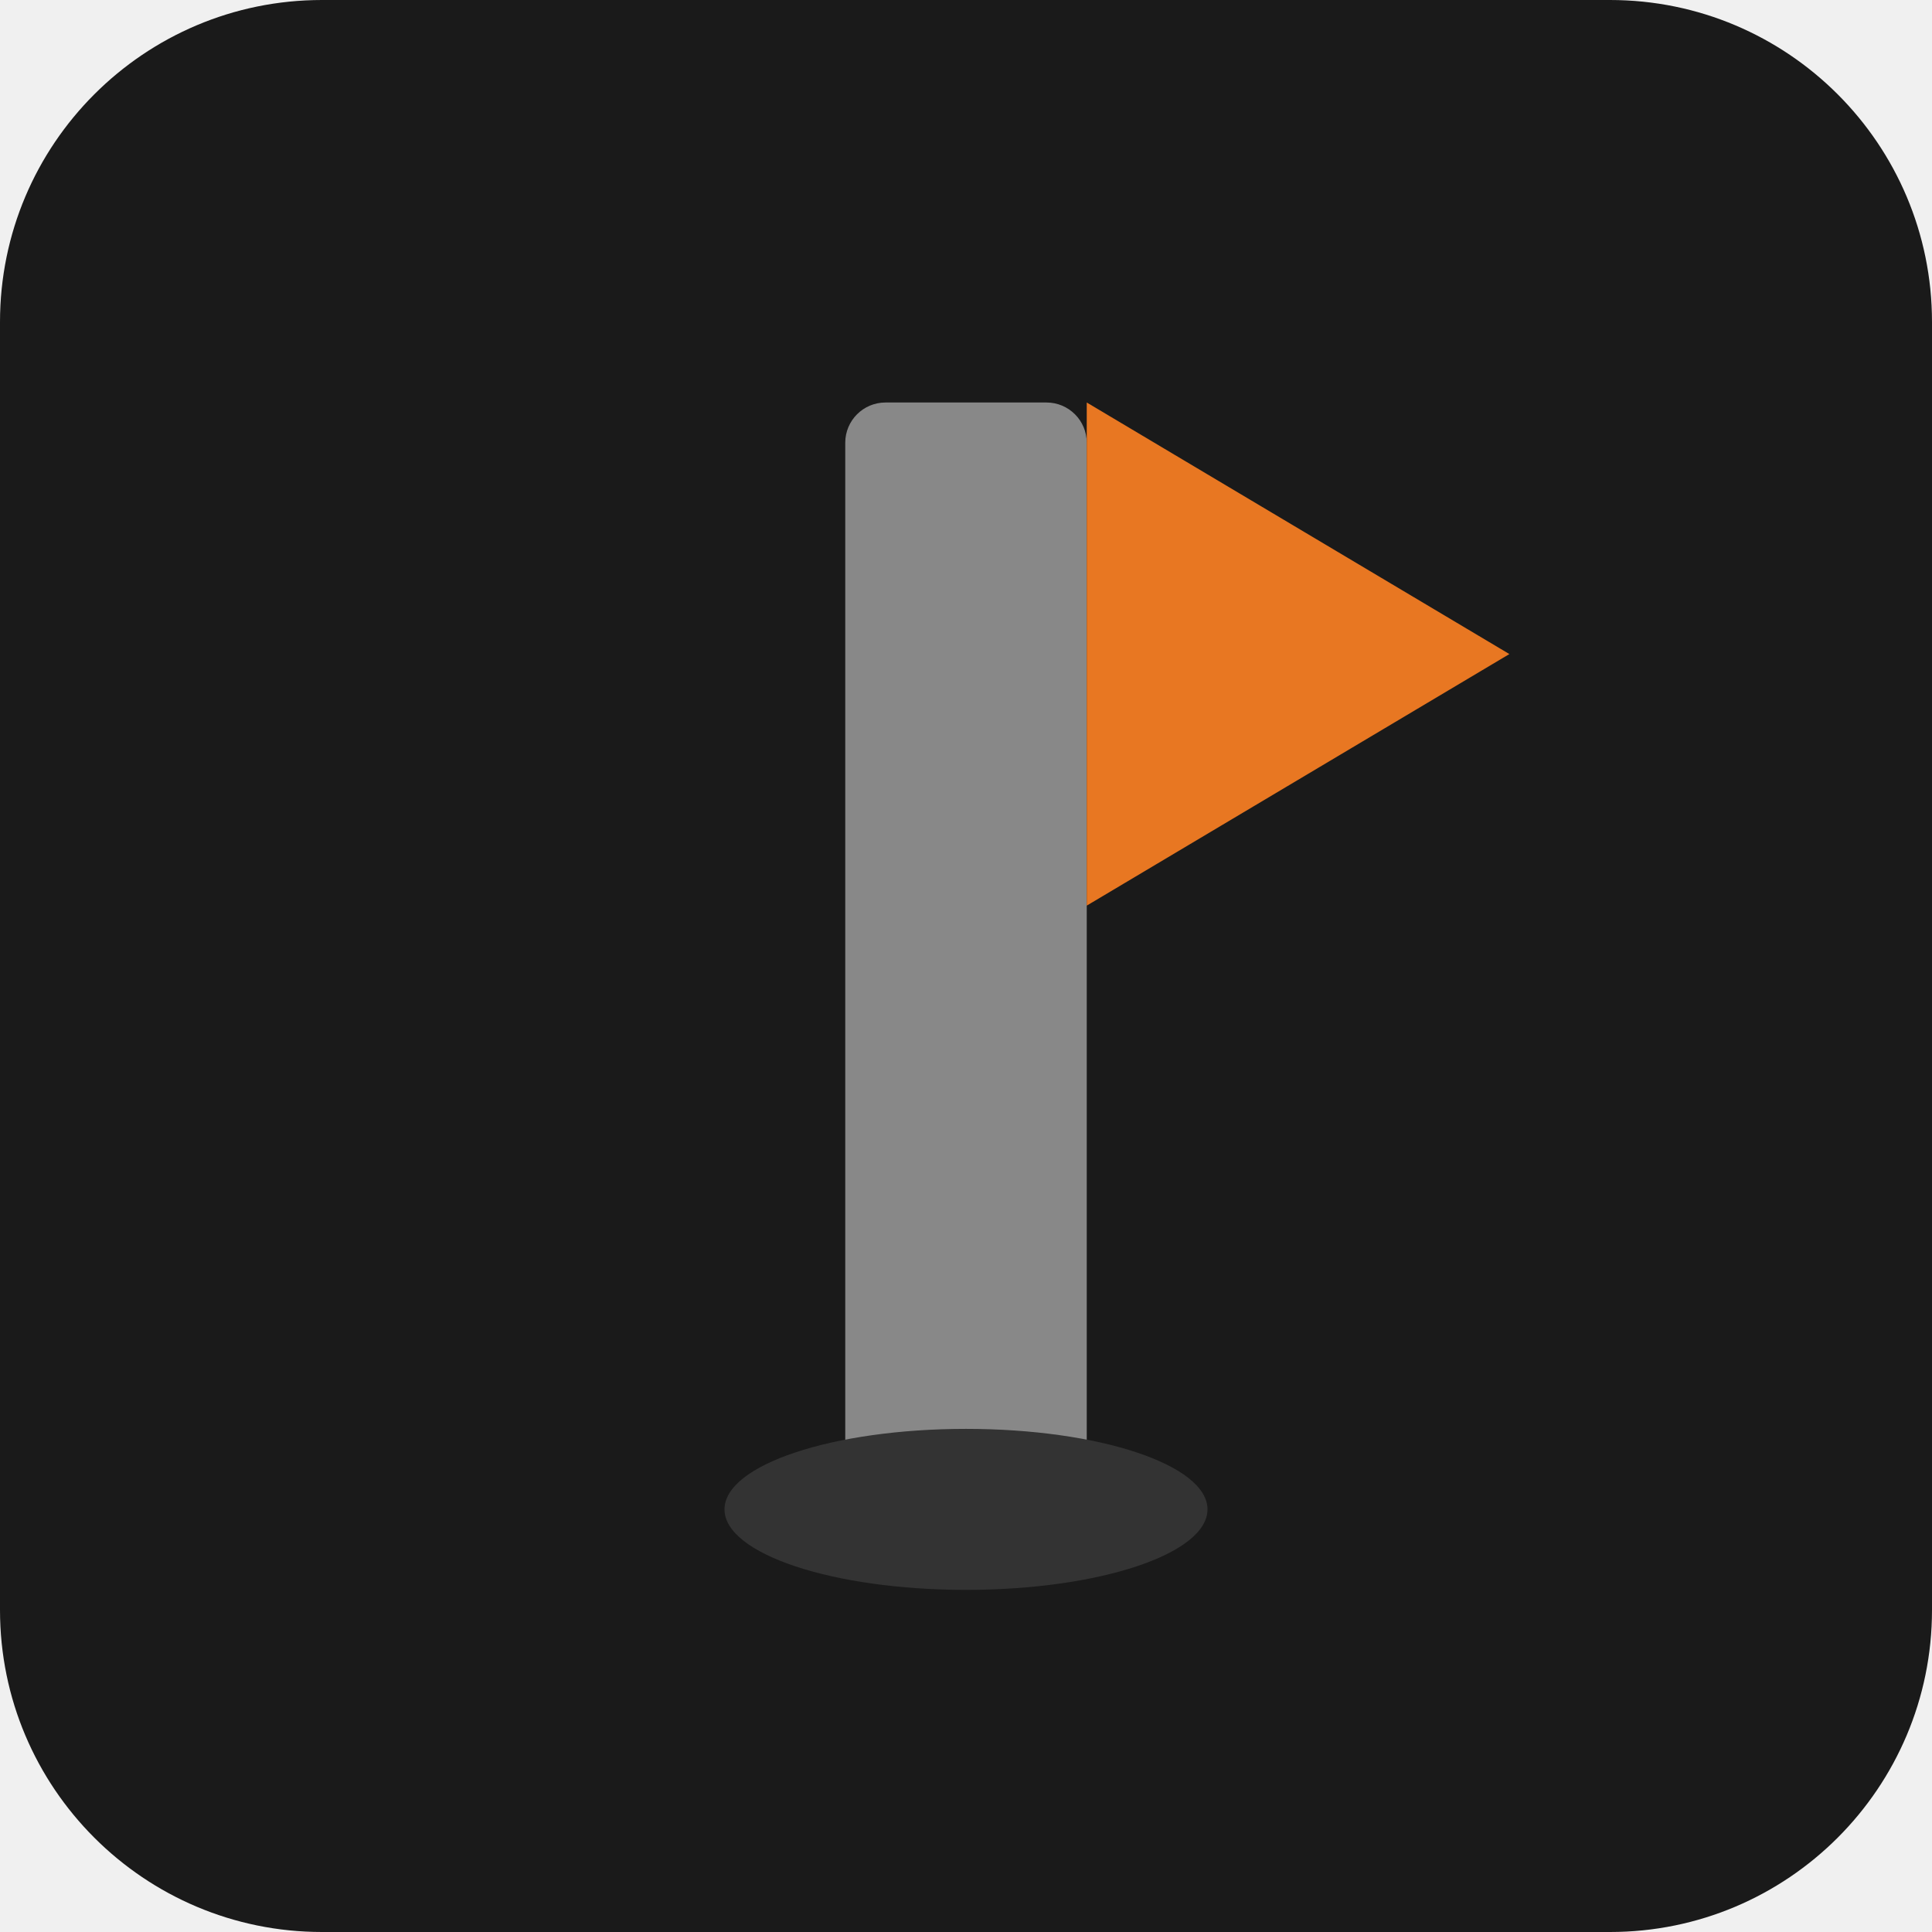
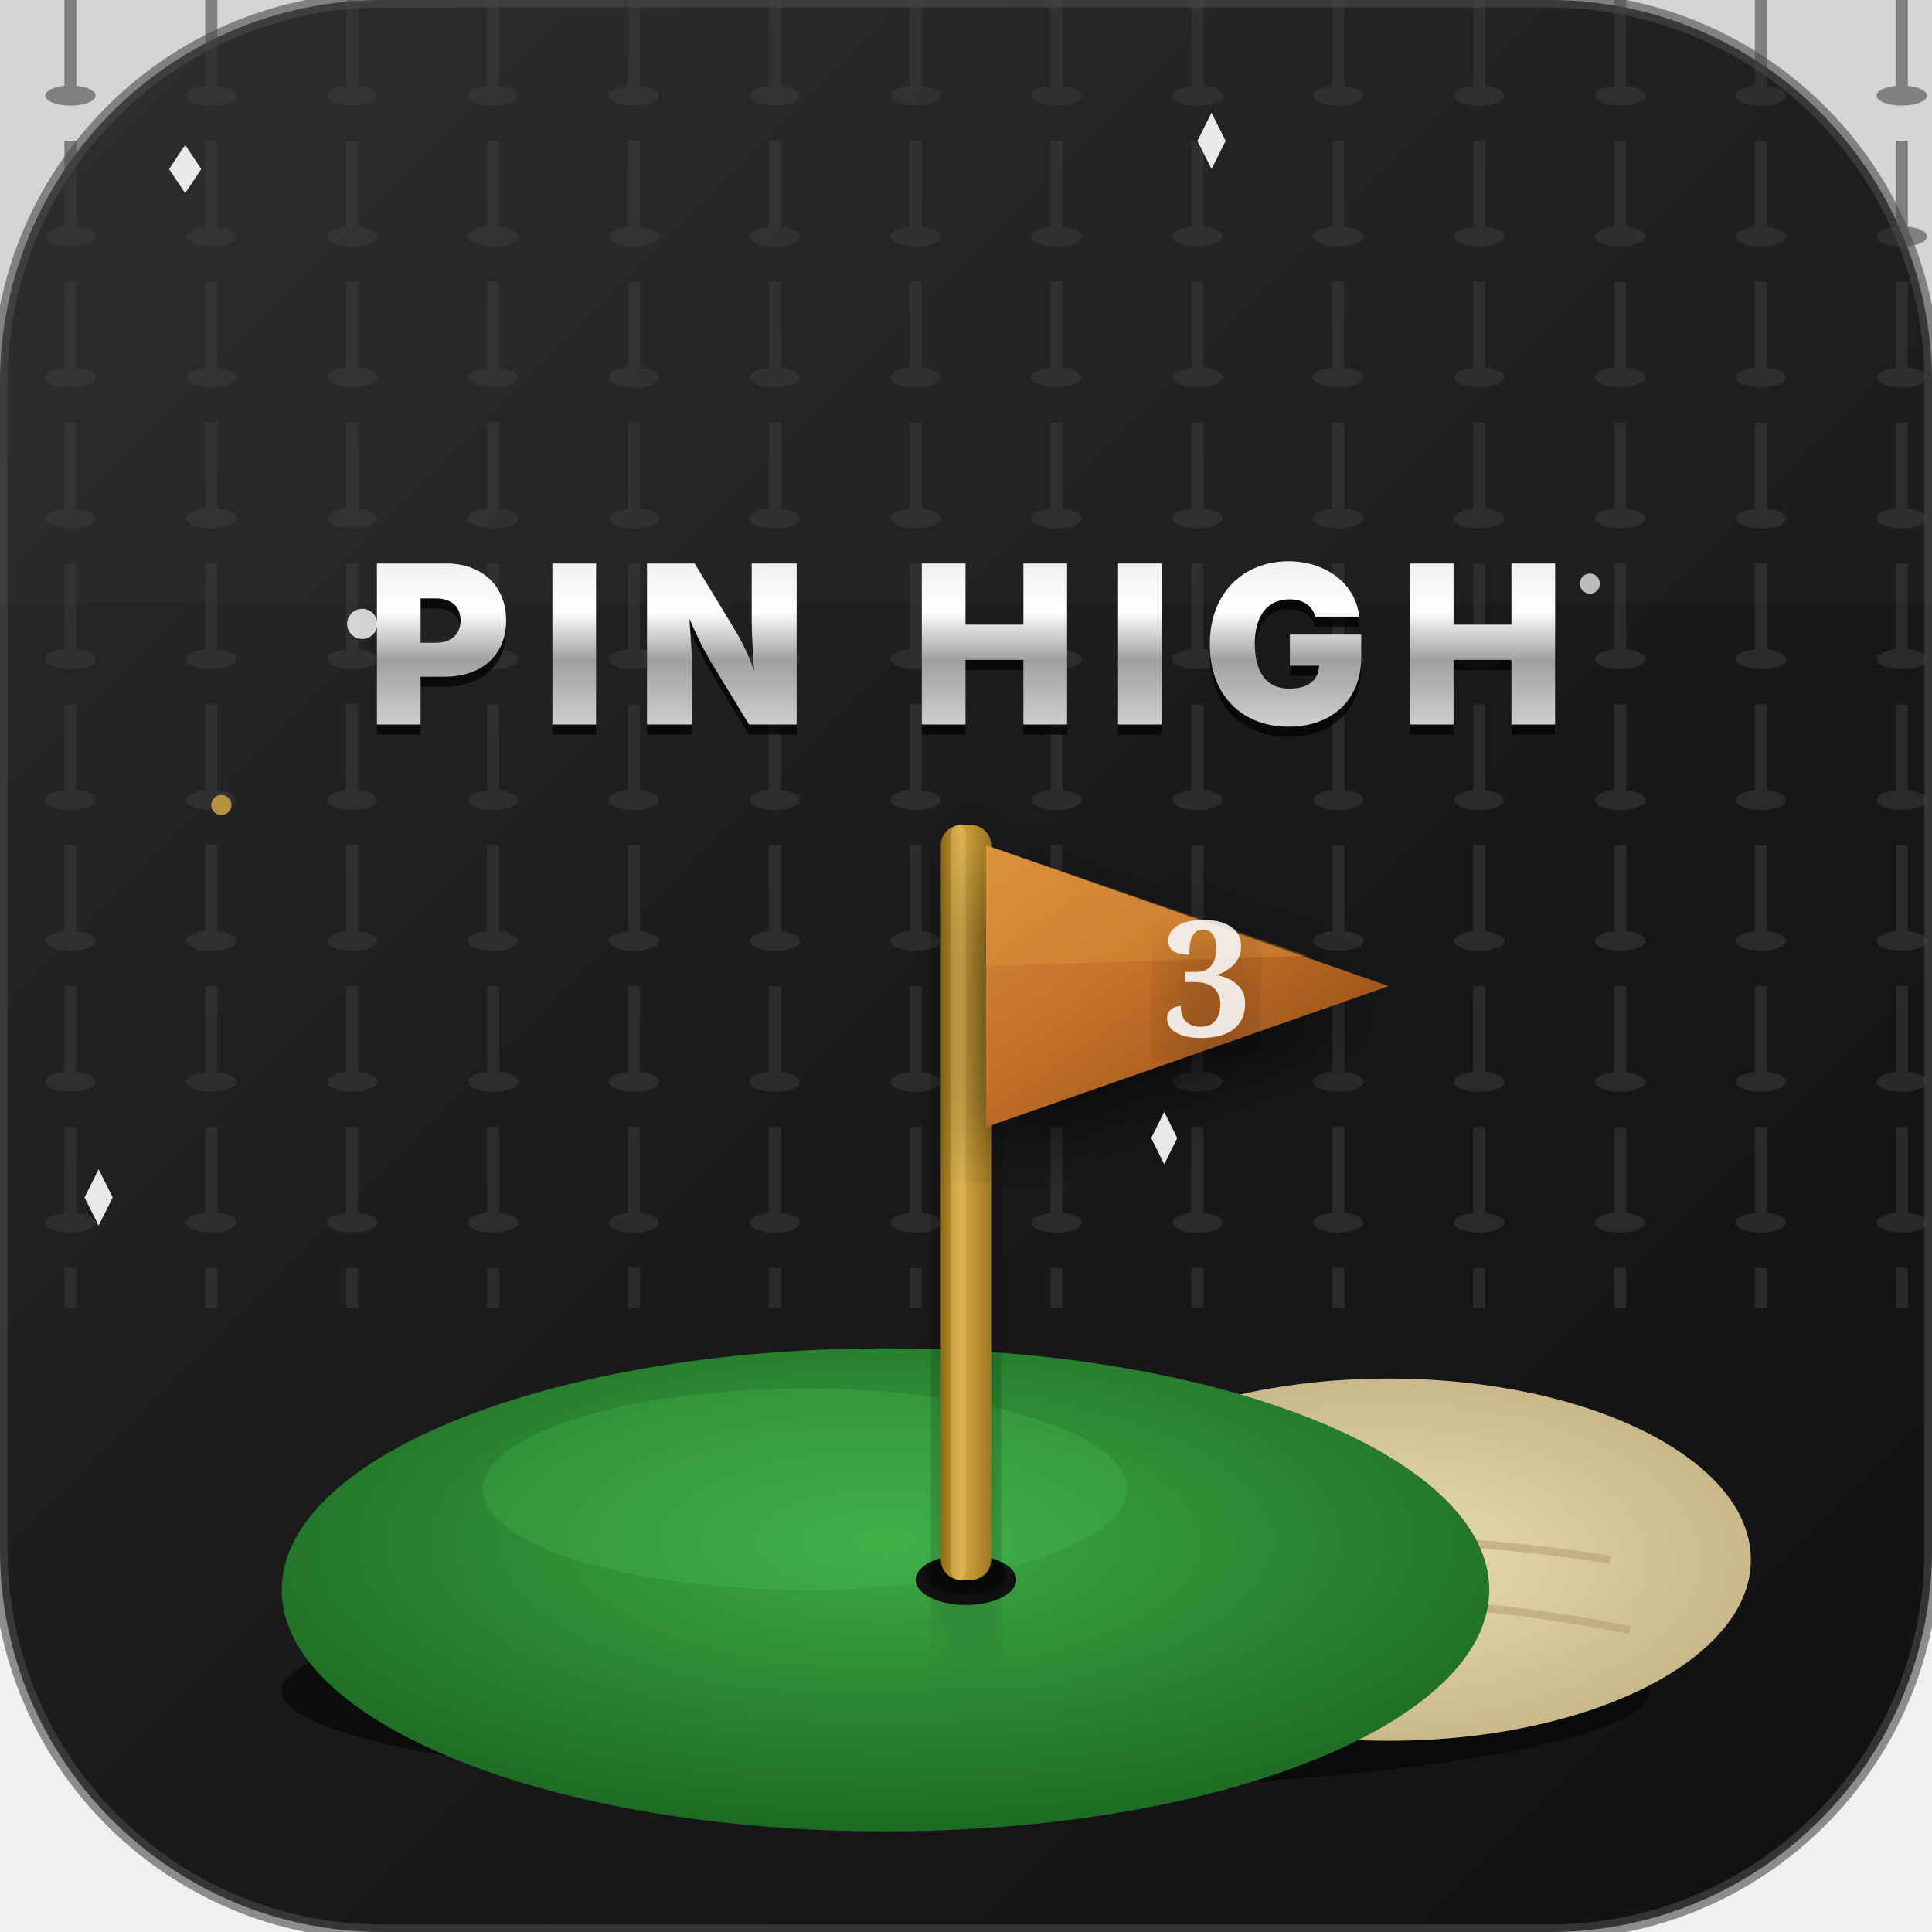
<svg xmlns="http://www.w3.org/2000/svg" viewBox="0 0 192 192">
-   <rect width="192" height="192" rx="32" fill="#1A1A1A" />
-   <rect x="84" y="40" width="24" height="110" rx="4" fill="#888" />
-   <polygon points="108,40 108,90 150,65" fill="#E87722" />
-   <ellipse cx="96" cy="150" rx="24" ry="8" fill="#333" />
+   <defs>
+     <linearGradient id="bgMetal" x1="0" y1="0" x2="1" y2="1">
+       <stop offset="0%" stop-color="#2C2C2E" />
+       <stop offset="50%" stop-color="#1A1A1C" />
+       <stop offset="100%" stop-color="#111113" />
+     </linearGradient>
+     <radialGradient id="greenGrad" cx="50%" cy="40%" r="60%">
+       <stop offset="0%" stop-color="#3DAA45" />
+       <stop offset="100%" stop-color="#1E6B24" />
+     </radialGradient>
+     <radialGradient id="sandGrad" cx="50%" cy="50%" r="50%">
+       <stop offset="0%" stop-color="#E8DDB5" />
+       <stop offset="100%" stop-color="#C9B98A" />
+     </radialGradient>
+     <linearGradient id="copperFlag" x1="0" y1="0" x2="1" y2="1">
+       <stop offset="0%" stop-color="#D48B3A" />
+       <stop offset="40%" stop-color="#C4722A" />
+       <stop offset="100%" stop-color="#8B4513" />
+     </linearGradient>
+     <linearGradient id="chromeTxt" x1="0" y1="0" x2="0" y2="1">
+       <stop offset="0%" stop-color="#F0F0F0" />
+       <stop offset="30%" stop-color="#FFFFFF" />
+       <stop offset="60%" stop-color="#A0A0A0" />
+       <stop offset="100%" stop-color="#D0D0D0" />
+     </linearGradient>
+     <linearGradient id="poleGrad" x1="0" y1="0" x2="1" y2="0">
+       <stop offset="0%" stop-color="#8B6914" />
+       <stop offset="40%" stop-color="#D4A843" />
+       <stop offset="100%" stop-color="#A07820" />
+     </linearGradient>
+     <pattern id="teePattern" x="0" y="0" width="14" height="14" patternUnits="userSpaceOnUse">
+       <line x1="7" y1="0" x2="7" y2="9" stroke="#3A3A3C" stroke-width="1.2" stroke-linecap="round" />
+       <ellipse cx="7" cy="9.5" rx="2.5" ry="1" fill="#3A3A3C" />
+     </pattern>
+     <filter id="shadow" x="-20%" y="-20%" width="140%" height="140%">
+       <feDropShadow dx="0" dy="3" stdDeviation="4" flood-color="#000" flood-opacity="0.6" />
+     </filter>
+     <filter id="glow">
+       <feGaussianBlur stdDeviation="2" result="blur" />
+       <feMerge>
+         <feMergeNode in="blur" />
+         <feMergeNode in="SourceGraphic" />
+       </feMerge>
+     </filter>
+   </defs>
+   <rect width="192" height="192" rx="38" fill="url(#bgMetal)" />
+   <rect width="192" height="130" rx="0" fill="url(#teePattern)" opacity="0.55" />
+   <rect width="192" height="60" rx="0" fill="#3C3C3E" opacity="0.15" />
+   <ellipse cx="96" cy="168" rx="68" ry="10" fill="#000" opacity="0.5" />
+   <ellipse cx="138" cy="155" rx="36" ry="18" fill="url(#sandGrad)" />
+   <path d="M110 158 Q128 150 160 155" stroke="#B8A070" stroke-width="0.8" fill="none" opacity="0.6" />
+   <path d="M112 163 Q132 156 162 162" stroke="#B8A070" stroke-width="0.8" fill="none" opacity="0.6" />
+   <ellipse cx="88" cy="158" rx="60" ry="24" fill="url(#greenGrad)" />
+   <ellipse cx="80" cy="148" rx="32" ry="10" fill="#4DC455" opacity="0.25" />
+   <ellipse cx="96" cy="157" rx="5" ry="2.5" fill="#111" />
+   <ellipse cx="96" cy="156.5" rx="4" ry="2" fill="#0A0A0A" />
+   <rect x="93.5" y="82" width="5" height="75" rx="2" fill="url(#poleGrad)" filter="url(#shadow)" />
+   <rect x="94.5" y="82" width="1.5" height="75" rx="1" fill="#E8C060" opacity="0.5" />
+   <path d="M98 84 L138 98 L98 112 Z" fill="url(#copperFlag)" filter="url(#shadow)" />
+   <path d="M98 84 L130 95 L98 96 Z" fill="#E8A040" opacity="0.3" />
+   <text x="120" y="103" font-family="Georgia, serif" font-size="16" font-weight="bold" fill="#F5F5F5" text-anchor="middle" opacity="0.9" filter="url(#shadow)">3</text>
+   <text x="96" y="72" font-family="-apple-system, Arial Black, sans-serif" font-size="22" font-weight="900" fill="#000" text-anchor="middle" letter-spacing="3" opacity="0.7" dy="1">PIN HIGH</text>
+   <text x="96" y="72" font-family="-apple-system, Arial Black, sans-serif" font-size="22" font-weight="900" fill="url(#chromeTxt)" text-anchor="middle" letter-spacing="3">PIN HIGH</text>
+   <g fill="#FFFFFF" opacity="0.9">
+     <polygon points="18,18 20,15 22,18 20,21" transform="scale(0.8) translate(3,3)" />
+     <polygon points="170,20 172,16 174,20 172,24" transform="scale(0.7)" />
+     <polygon points="12,170 14,166 16,170 14,174" transform="scale(0.7)" />
+     <polygon points="176,174 178,170 180,174 178,178" transform="scale(0.65)" />
+   </g>
+   <circle cx="36" cy="62" r="1.5" fill="#FFFFFF" opacity="0.8" />
+   <circle cx="158" cy="58" r="1" fill="#FFFFFF" opacity="0.7" />
+   <circle cx="22" cy="80" r="1" fill="#C4A040" opacity="0.9" />
+   <rect width="192" height="192" rx="38" fill="none" stroke="#4A4A4C" stroke-width="1.5" opacity="0.6" />
</svg>
